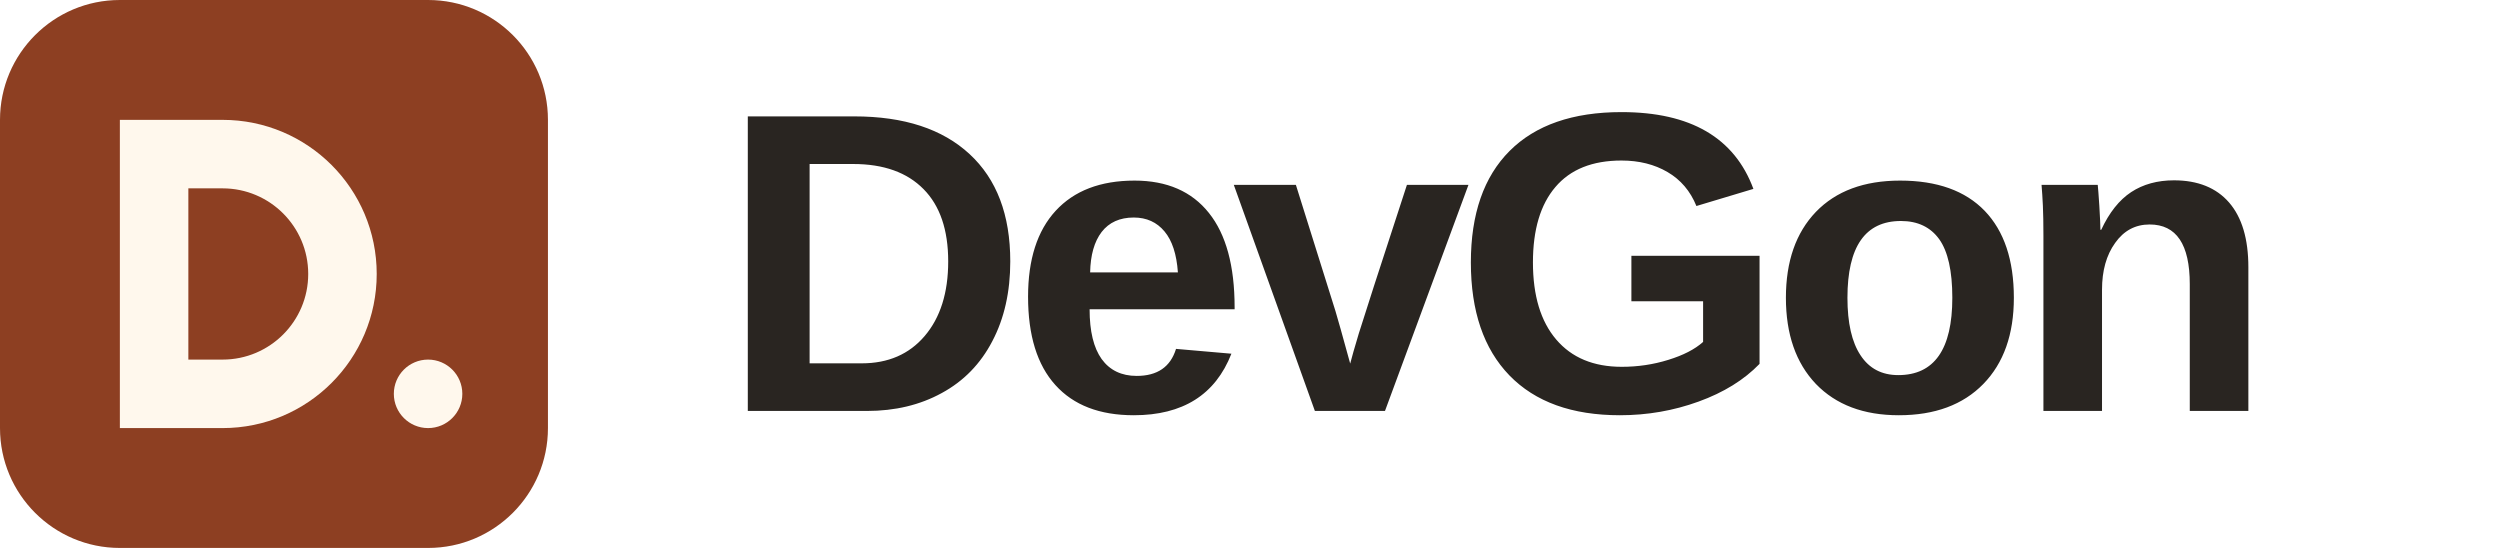
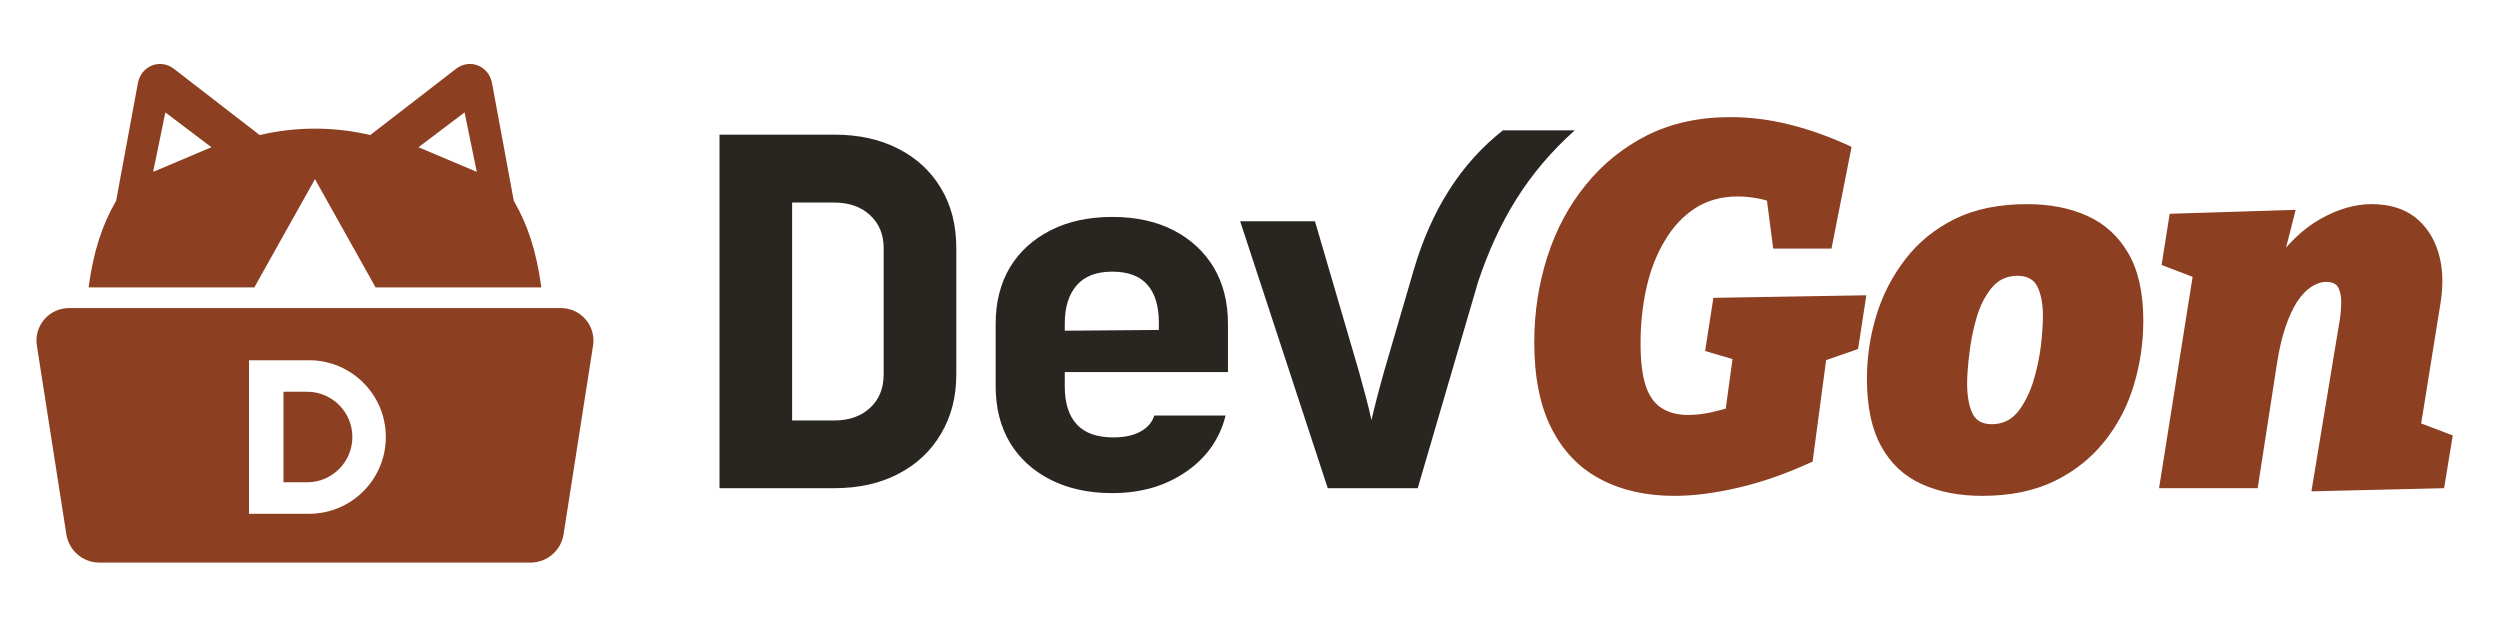
- <svg xmlns="http://www.w3.org/2000/svg" viewBox="0 0 146 32" role="img" aria-label="DevGon">
+ <svg xmlns="http://www.w3.org/2000/svg" viewBox="0 0 127 32" role="img" aria-label="DevGon">
  <style>
-     .wordmark { fill: #292521; }
-     @media (prefers-color-scheme: dark) { .wordmark { fill: #eee8df; } }
+     .dev { fill: #292521; }
+     .accent { fill: #8d3f22; }
+     @media (prefers-color-scheme: dark) {
+       .dev { fill: #eee8df; }
+       .accent { fill: #e2a482; }
+     }
  </style>
-   <rect width="32" height="32" rx="7" fill="#8d3f22" />
-   <path fill="#fff8ed" fill-rule="evenodd" d="M7 7h6a9 9 0 0 1 0 18H7V7zm4 4v10h2a5 5 0 0 0 0-10h-2z" />
-   <circle cx="25" cy="23" r="2" fill="#fff8ed" />
-   <text class="wordmark" x="42" y="24" font-family="Arial, sans-serif" font-size="25" font-weight="700" letter-spacing="-1">DevGon</text>
+   <defs>
+     <g id="cat-laptop" fill-rule="evenodd">
+       <path d="M4.5 14.6c.25-1.85.7-3.2 1.4-4.4L7 4.25c.15-.9 1.13-1.3 1.84-.75l4.35 3.36a12.3 12.3 0 0 1 5.62 0l4.35-3.36c.71-.55 1.69-.15 1.84.75l1.1 5.95c.7 1.2 1.15 2.55 1.4 4.4h-8.42L16 9.1l-3.08 5.5H4.5zM8.4 5.71l-.62 3.02 2.96-1.25-2.34-1.77zm15.2 0-2.34 1.77 2.96 1.25-.62-3.02z" />
+       <path d="M3.5 15.65h25a1.65 1.65 0 0 1 1.63 1.89l-1.5 9.6a1.7 1.7 0 0 1-1.68 1.44H5.05a1.7 1.7 0 0 1-1.68-1.44l-1.5-9.6a1.65 1.65 0 0 1 1.63-1.89zM12.65 18.3v7.8h3.05a3.9 3.9 0 0 0 0-7.8h-3.05zm1.75 1.6h1.2a2.3 2.3 0 0 1 0 4.6h-1.2v-4.6z" />
+     </g>
+     <path id="dev" d="M36.55 24.8V6.84H42.38Q44.25 6.84 45.64 7.56Q47.03 8.27 47.8 9.56Q48.58 10.85 48.58 12.6V19.02Q48.58 20.74 47.8 22.04Q47.03 23.35 45.64 24.07Q44.25 24.8 42.38 24.8ZM40.24 21.36H42.38Q43.51 21.36 44.2 20.72Q44.89 20.08 44.89 19.02V12.6Q44.89 11.57 44.2 10.93Q43.51 10.29 42.38 10.29H40.24ZM56.5 25.05Q54.71 25.05 53.37 24.37Q52.03 23.69 51.3 22.48Q50.58 21.26 50.58 19.63V16.44Q50.58 14.81 51.3 13.59Q52.03 12.38 53.37 11.7Q54.71 11.02 56.5 11.02Q58.3 11.02 59.62 11.7Q60.93 12.38 61.66 13.59Q62.38 14.81 62.38 16.44V18.9H54.09V19.63Q54.09 20.91 54.71 21.57Q55.32 22.22 56.55 22.22Q57.41 22.22 57.94 21.92Q58.47 21.63 58.64 21.11H62.26Q61.82 22.88 60.26 23.96Q58.69 25.05 56.5 25.05ZM58.87 17V16.39Q58.87 15.13 58.29 14.47Q57.71 13.8 56.5 13.8Q55.3 13.8 54.7 14.49Q54.09 15.18 54.09 16.44V16.8L59.11 16.76ZM67.45 24.8 63 11.24h3.8l2.23 7.62c.25.9.51 1.85.64 2.48.16-.69.39-1.58.65-2.5l1.49-5.1c.91-3.11 2.42-5.45 4.54-7.12H80c-2.4 2.14-3.88 4.62-4.91 7.69L72.02 24.8z" />
+     <path id="gon" d="M85.06 25.19Q82.9 25.19 81.3 24.34Q79.7 23.5 78.82 21.77Q77.94 20.04 77.94 17.39Q77.94 15.13 78.6 13.06Q79.26 10.99 80.55 9.4Q81.84 7.8 83.68 6.87Q85.53 5.95 87.89 5.95Q89.43 5.95 90.96 6.34Q92.5 6.73 94.06 7.46L93.04 12.63H90.08L89.71 9.8L90.49 10.45Q89.87 10.19 89.31 10.08Q88.75 9.98 88.28 9.98Q87.04 9.98 86.11 10.58Q85.19 11.18 84.57 12.23Q83.94 13.28 83.64 14.62Q83.34 15.96 83.34 17.44Q83.34 18.79 83.6 19.59Q83.86 20.38 84.41 20.73Q84.96 21.08 85.76 21.08Q86.31 21.08 86.91 20.95Q87.5 20.82 88.18 20.61L87.53 21.76L88.1 17.6L88.75 18.46L86.62 17.83L87.04 15.13L94.81 15L94.39 17.73L92.29 18.46L92.86 17.6L92.08 23.45Q90.1 24.36 88.32 24.77Q86.54 25.19 85.06 25.19ZM100.69 25.19Q98.95 25.19 97.62 24.59Q96.29 23.99 95.57 22.68Q94.84 21.37 94.84 19.24Q94.84 17.6 95.32 16.02Q95.8 14.45 96.79 13.17Q97.78 11.88 99.31 11.12Q100.84 10.37 102.98 10.37Q104.72 10.37 106.04 10.97Q107.37 11.57 108.12 12.87Q108.88 14.17 108.88 16.3Q108.88 17.96 108.4 19.56Q107.92 21.16 106.91 22.42Q105.91 23.68 104.37 24.44Q102.82 25.19 100.69 25.19ZM101.18 21.55Q101.99 21.55 102.5 20.93Q103 20.3 103.29 19.38Q103.57 18.46 103.68 17.55Q103.78 16.64 103.78 16.06Q103.78 15.15 103.51 14.58Q103.24 14.01 102.48 14.01Q101.68 14.01 101.17 14.63Q100.66 15.26 100.4 16.17Q100.14 17.08 100.04 17.99Q99.93 18.9 99.93 19.47Q99.93 20.41 100.19 20.98Q100.45 21.55 101.18 21.55ZM117.42 24.96 118.8 16.61Q118.91 16.04 118.93 15.52Q118.96 15 118.81 14.66Q118.67 14.32 118.18 14.32Q117.79 14.32 117.4 14.58Q117.01 14.84 116.68 15.35Q116.36 15.86 116.1 16.62Q115.84 17.39 115.68 18.4L114.69 24.8H109.68L111.76 11.7L113.55 14.89L109.81 13.46L110.22 10.86L116.62 10.66L115.66 14.43L114.04 17.31Q114.43 14.95 115.49 13.41Q116.54 11.88 117.88 11.12Q119.22 10.37 120.47 10.37Q121.82 10.37 122.68 11.03Q123.53 11.7 123.87 12.83Q124.21 13.96 123.98 15.39L122.88 22.23L120.7 20.64L124.6 22.12L124.16 24.8Z" />
+   </defs>
+   <use class="accent" href="#cat-laptop" />
+   <use class="dev" href="#dev" />
+   <use class="accent" href="#gon" />
</svg>
